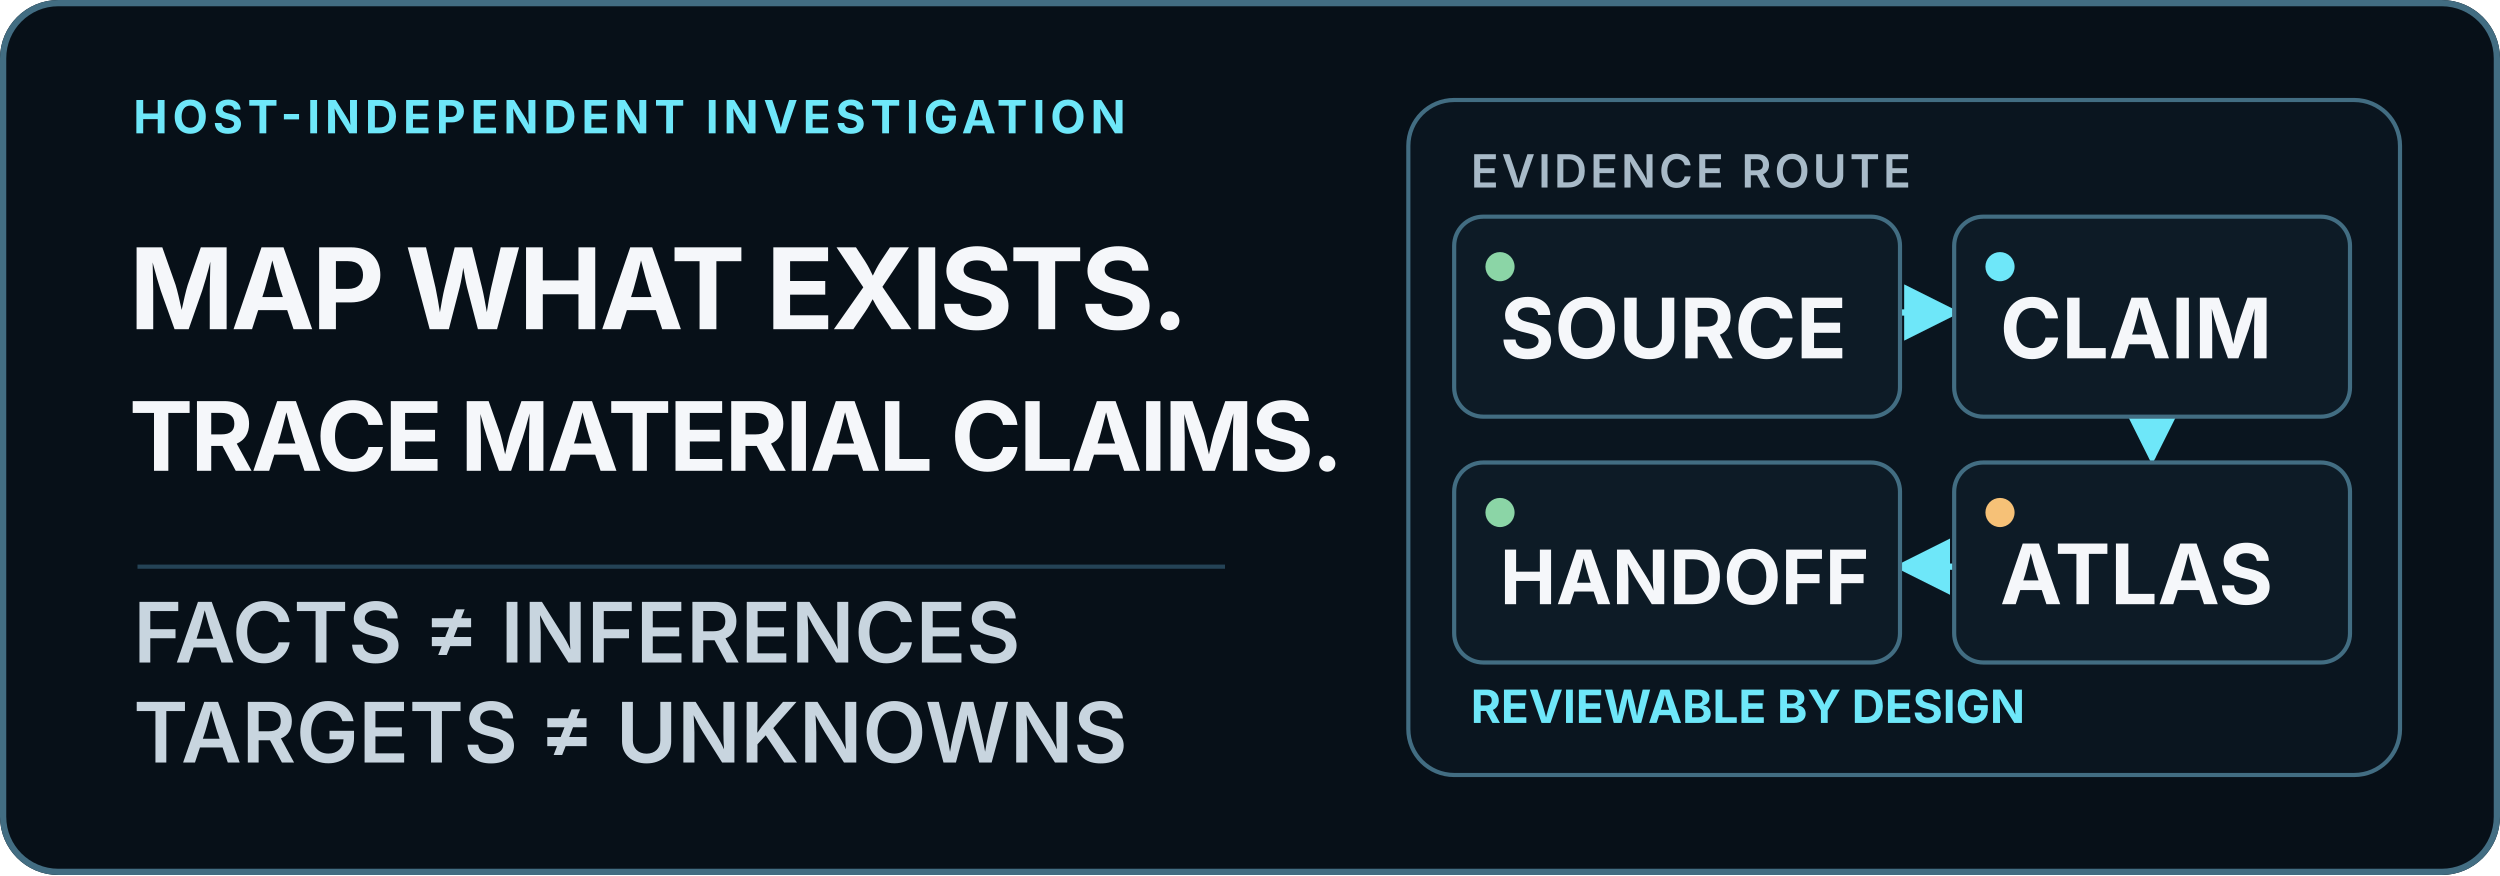
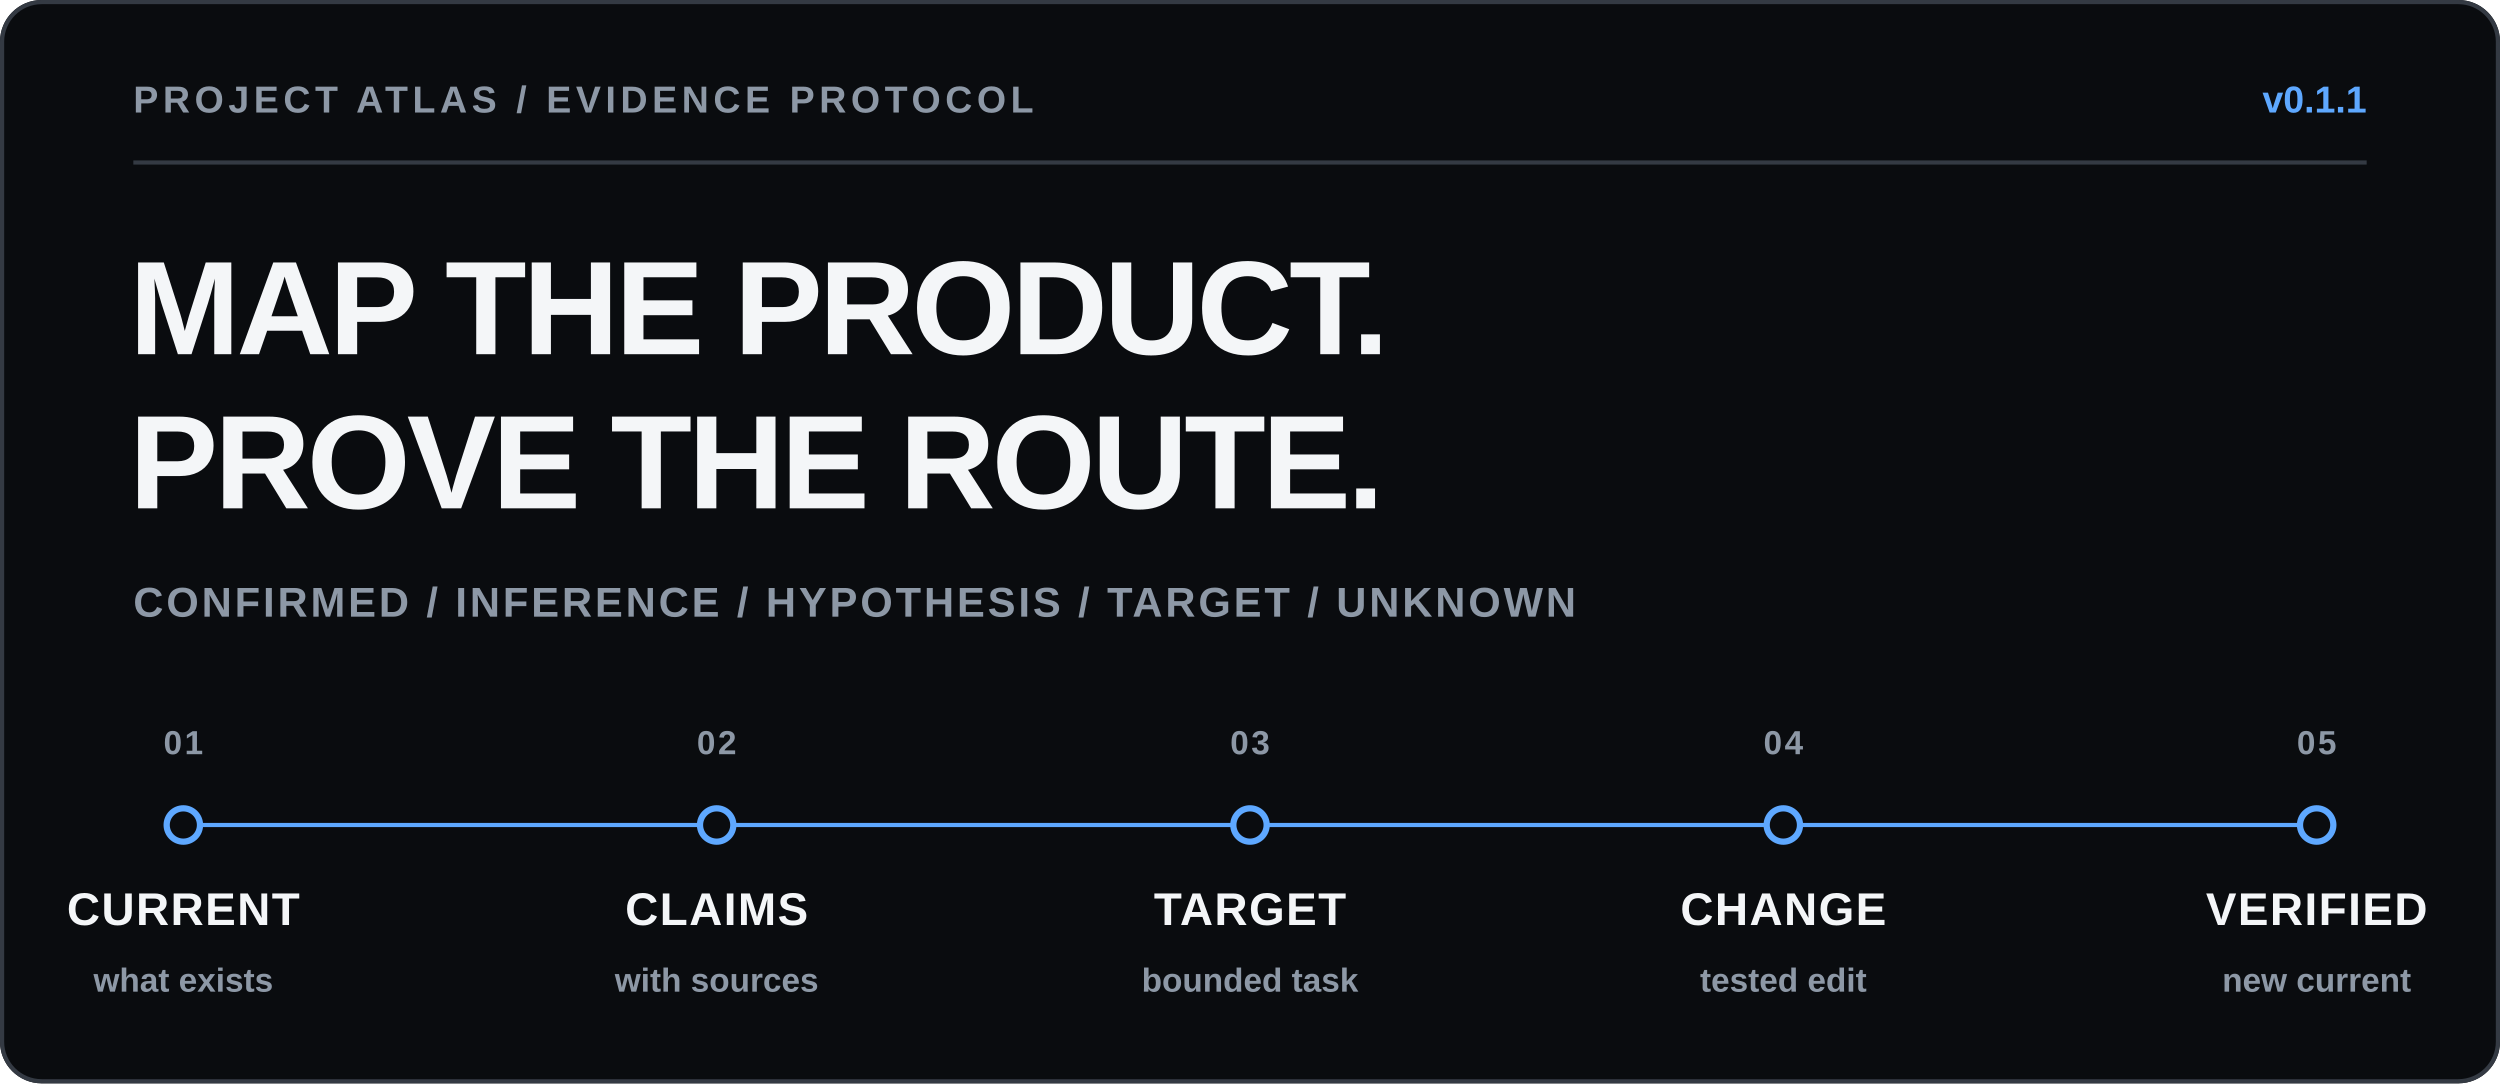
- <svg xmlns="http://www.w3.org/2000/svg" width="1200" height="420" viewBox="0 0 1200 420" role="img" aria-labelledby="title desc">
-   <defs>
-     <marker id="arrow" markerWidth="9" markerHeight="9" refX="8" refY="4.5" orient="auto" markerUnits="strokeWidth">
-       <path d="M0 0L9 4.5L0 9Z" fill="#6EE7F9" />
-     </marker>
-   </defs>
-   <rect width="1200" height="420" rx="28" fill="#071018" />
-   <rect x="1.5" y="1.5" width="1197" height="417" rx="26.5" fill="none" stroke="#426D82" stroke-width="3" />
-   <g id="title-block" font-family="-apple-system, BlinkMacSystemFont, 'Segoe UI', sans-serif">
-     <text x="64" y="64" fill="#6EE7F9" font-size="22" font-weight="700" letter-spacing="2.4">HOST-INDEPENDENT INVESTIGATION</text>
-     <text x="62" y="158" fill="#F5F7FA" font-size="54" font-weight="700" letter-spacing="-1.5">MAP WHAT EXISTS.</text>
-     <text x="62" y="226" fill="#F5F7FA" font-size="46" font-weight="700" letter-spacing="-1.2">TRACE MATERIAL CLAIMS.</text>
-     <path d="M66 272H588" fill="none" stroke="#244356" stroke-width="2" />
-     <text x="64" y="318" fill="#C8D5DF" font-size="40" font-weight="600">
-       FACTS ≠ INFERENCES
-     </text>
-     <text x="64" y="366" fill="#C8D5DF" font-size="40" font-weight="600">
-       TARGETS ≠ UNKNOWNS
-     </text>
-   </g>
-   <g id="evidence-route" font-family="-apple-system, BlinkMacSystemFont, 'Segoe UI', sans-serif">
-     <rect x="676" y="48" width="476" height="324" rx="22" fill="#0A151F" stroke="#426D82" stroke-width="2" />
-     <text x="706" y="90" fill="#A8BAC8" font-size="22" font-weight="600" letter-spacing="1.5">EVIDENCE ROUTE</text>
-     <path d="M912 150H938" fill="none" stroke="#6EE7F9" stroke-width="3" marker-end="url(#arrow)" />
-     <path d="M1033 202V220" fill="none" stroke="#6EE7F9" stroke-width="3" marker-end="url(#arrow)" />
-     <path d="M938 272H912" fill="none" stroke="#6EE7F9" stroke-width="3" marker-end="url(#arrow)" />
-     <g id="node-source">
-       <rect x="698" y="104" width="214" height="96" rx="14" fill="#0D1B26" stroke="#426D82" stroke-width="2" />
-       <circle cx="720" cy="128" r="7" fill="#8BD5A6" />
-       <text x="720" y="172" fill="#F5F7FA" font-size="40" font-weight="700">SOURCE</text>
+ <svg xmlns="http://www.w3.org/2000/svg" width="1200" height="520" viewBox="0 0 1200 520" role="img" aria-labelledby="title desc">
+   <rect width="1200" height="520" rx="20" fill="#0A0C0F" />
+   <rect x="1" y="1" width="1198" height="518" rx="19" fill="none" stroke="#343A43" stroke-width="2" />
+   <g font-family="Arial, sans-serif">
+     <text x="64" y="54" fill="#8D98A6" font-size="18" font-weight="650" letter-spacing="2.2">PROJECT ATLAS / EVIDENCE PROTOCOL</text>
+     <text x="1136" y="54" fill="#5EA8FF" font-size="18" font-weight="700" text-anchor="end">v0.1.1</text>
+     <path d="M64 78H1136" stroke="#343A43" stroke-width="2" />
+     <text x="62" y="170" fill="#F4F6F8" font-size="64" font-weight="720" letter-spacing="-1.8">MAP THE PRODUCT.</text>
+     <text x="62" y="244" fill="#F4F6F8" font-size="64" font-weight="720" letter-spacing="-1.8">PROVE THE ROUTE.</text>
+     <text x="64" y="296" fill="#8D98A6" font-size="20" font-weight="620" letter-spacing="1.4">CONFIRMED / INFERENCE / HYPOTHESIS / TARGET / UNKNOWN</text>
+     <path d="M88 396H1112" stroke="#5EA8FF" stroke-width="2" />
+     <g fill="#0A0C0F" stroke="#5EA8FF" stroke-width="3">
+       <circle cx="88" cy="396" r="8" />
+       <circle cx="344" cy="396" r="8" />
+       <circle cx="600" cy="396" r="8" />
+       <circle cx="856" cy="396" r="8" />
+       <circle cx="1112" cy="396" r="8" />
    </g>
-     <g id="node-claim">
-       <rect x="938" y="104" width="190" height="96" rx="14" fill="#0D1B26" stroke="#426D82" stroke-width="2" />
-       <circle cx="960" cy="128" r="7" fill="#6EE7F9" />
-       <text x="960" y="172" fill="#F5F7FA" font-size="40" font-weight="700">CLAIM</text>
+     <g fill="#8D98A6" font-size="16" font-weight="700" letter-spacing="1.2">
+       <text x="88" y="362" text-anchor="middle">01</text>
+       <text x="344" y="362" text-anchor="middle">02</text>
+       <text x="600" y="362" text-anchor="middle">03</text>
+       <text x="856" y="362" text-anchor="middle">04</text>
+       <text x="1112" y="362" text-anchor="middle">05</text>
    </g>
-     <g id="node-atlas">
-       <rect x="938" y="222" width="190" height="96" rx="14" fill="#0D1B26" stroke="#426D82" stroke-width="2" />
-       <circle cx="960" cy="246" r="7" fill="#F6C177" />
-       <text x="960" y="290" fill="#F5F7FA" font-size="40" font-weight="700">ATLAS</text>
+     <g fill="#F4F6F8" font-size="22" font-weight="700" letter-spacing=".7">
+       <text x="88" y="444" text-anchor="middle">CURRENT</text>
+       <text x="344" y="444" text-anchor="middle">CLAIMS</text>
+       <text x="600" y="444" text-anchor="middle">TARGET</text>
+       <text x="856" y="444" text-anchor="middle">CHANGE</text>
+       <text x="1112" y="444" text-anchor="middle">VERIFIED</text>
    </g>
-     <g id="node-handoff">
-       <rect x="698" y="222" width="214" height="96" rx="14" fill="#0D1B26" stroke="#426D82" stroke-width="2" />
-       <circle cx="720" cy="246" r="7" fill="#8BD5A6" />
-       <text x="720" y="290" fill="#F5F7FA" font-size="36" font-weight="700">HANDOFF</text>
+     <g fill="#8D98A6" font-size="16" font-weight="550">
+       <text x="88" y="476" text-anchor="middle">what exists</text>
+       <text x="344" y="476" text-anchor="middle">with sources</text>
+       <text x="600" y="476" text-anchor="middle">bounded task</text>
+       <text x="856" y="476" text-anchor="middle">tested edit</text>
+       <text x="1112" y="476" text-anchor="middle">new current</text>
    </g>
-     <text x="706" y="347" fill="#6EE7F9" font-size="22" font-weight="700">
-       REVIEWABLE BY DESIGN
-     </text>
  </g>
</svg>
